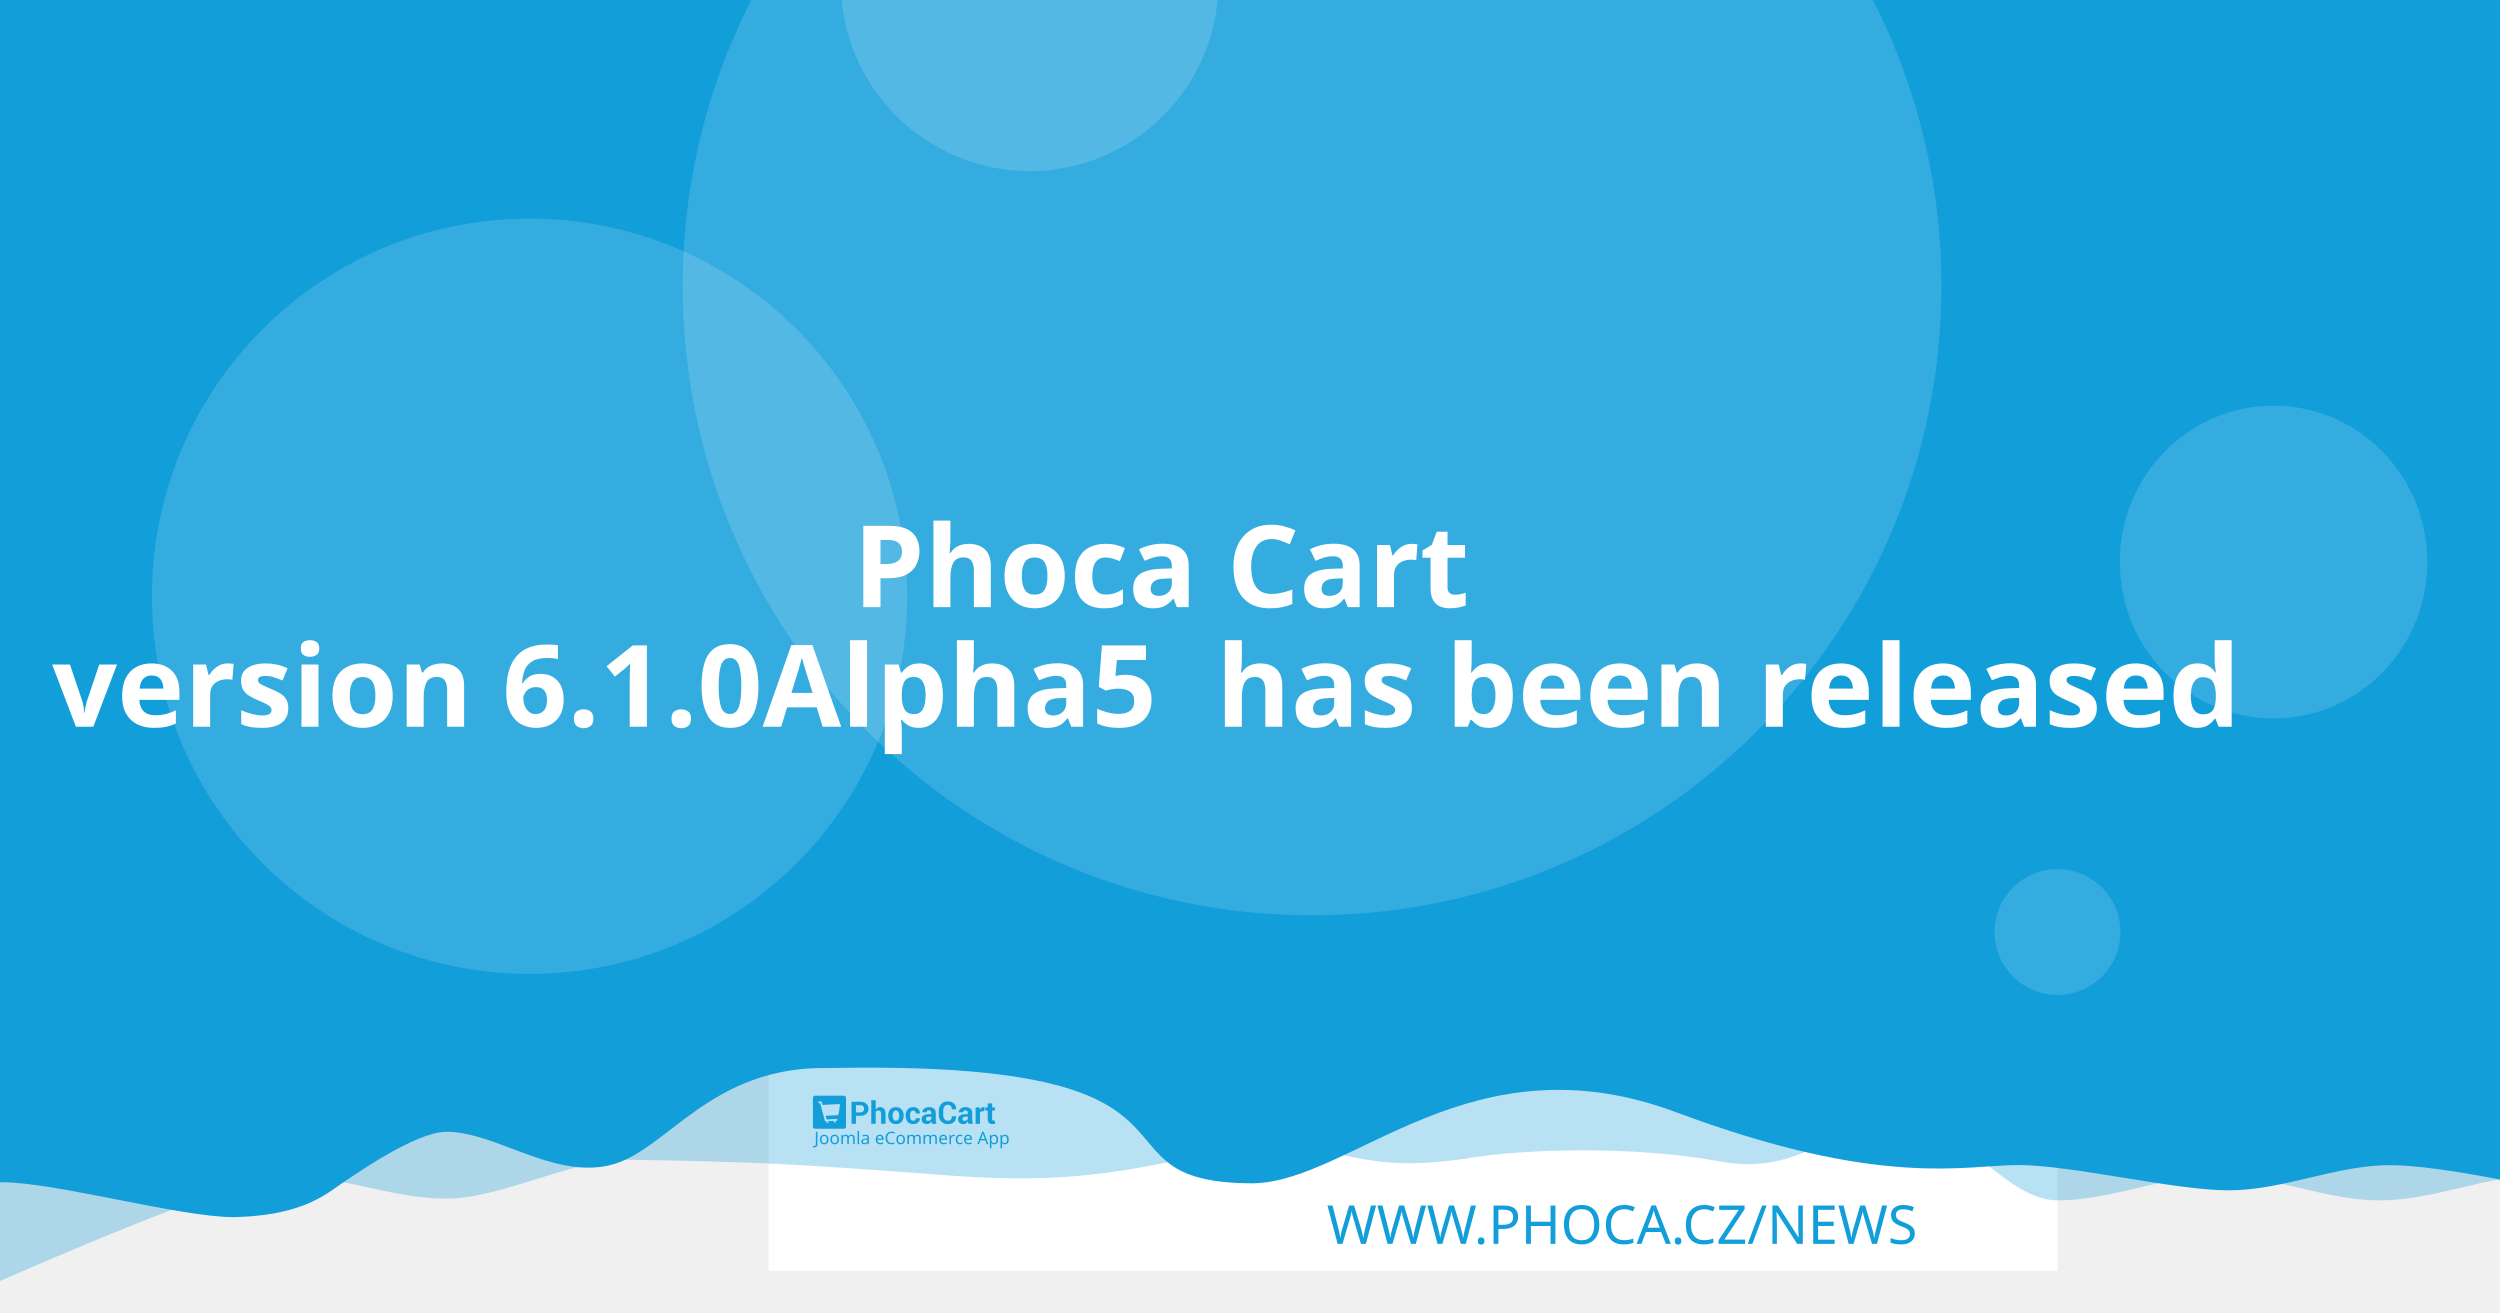
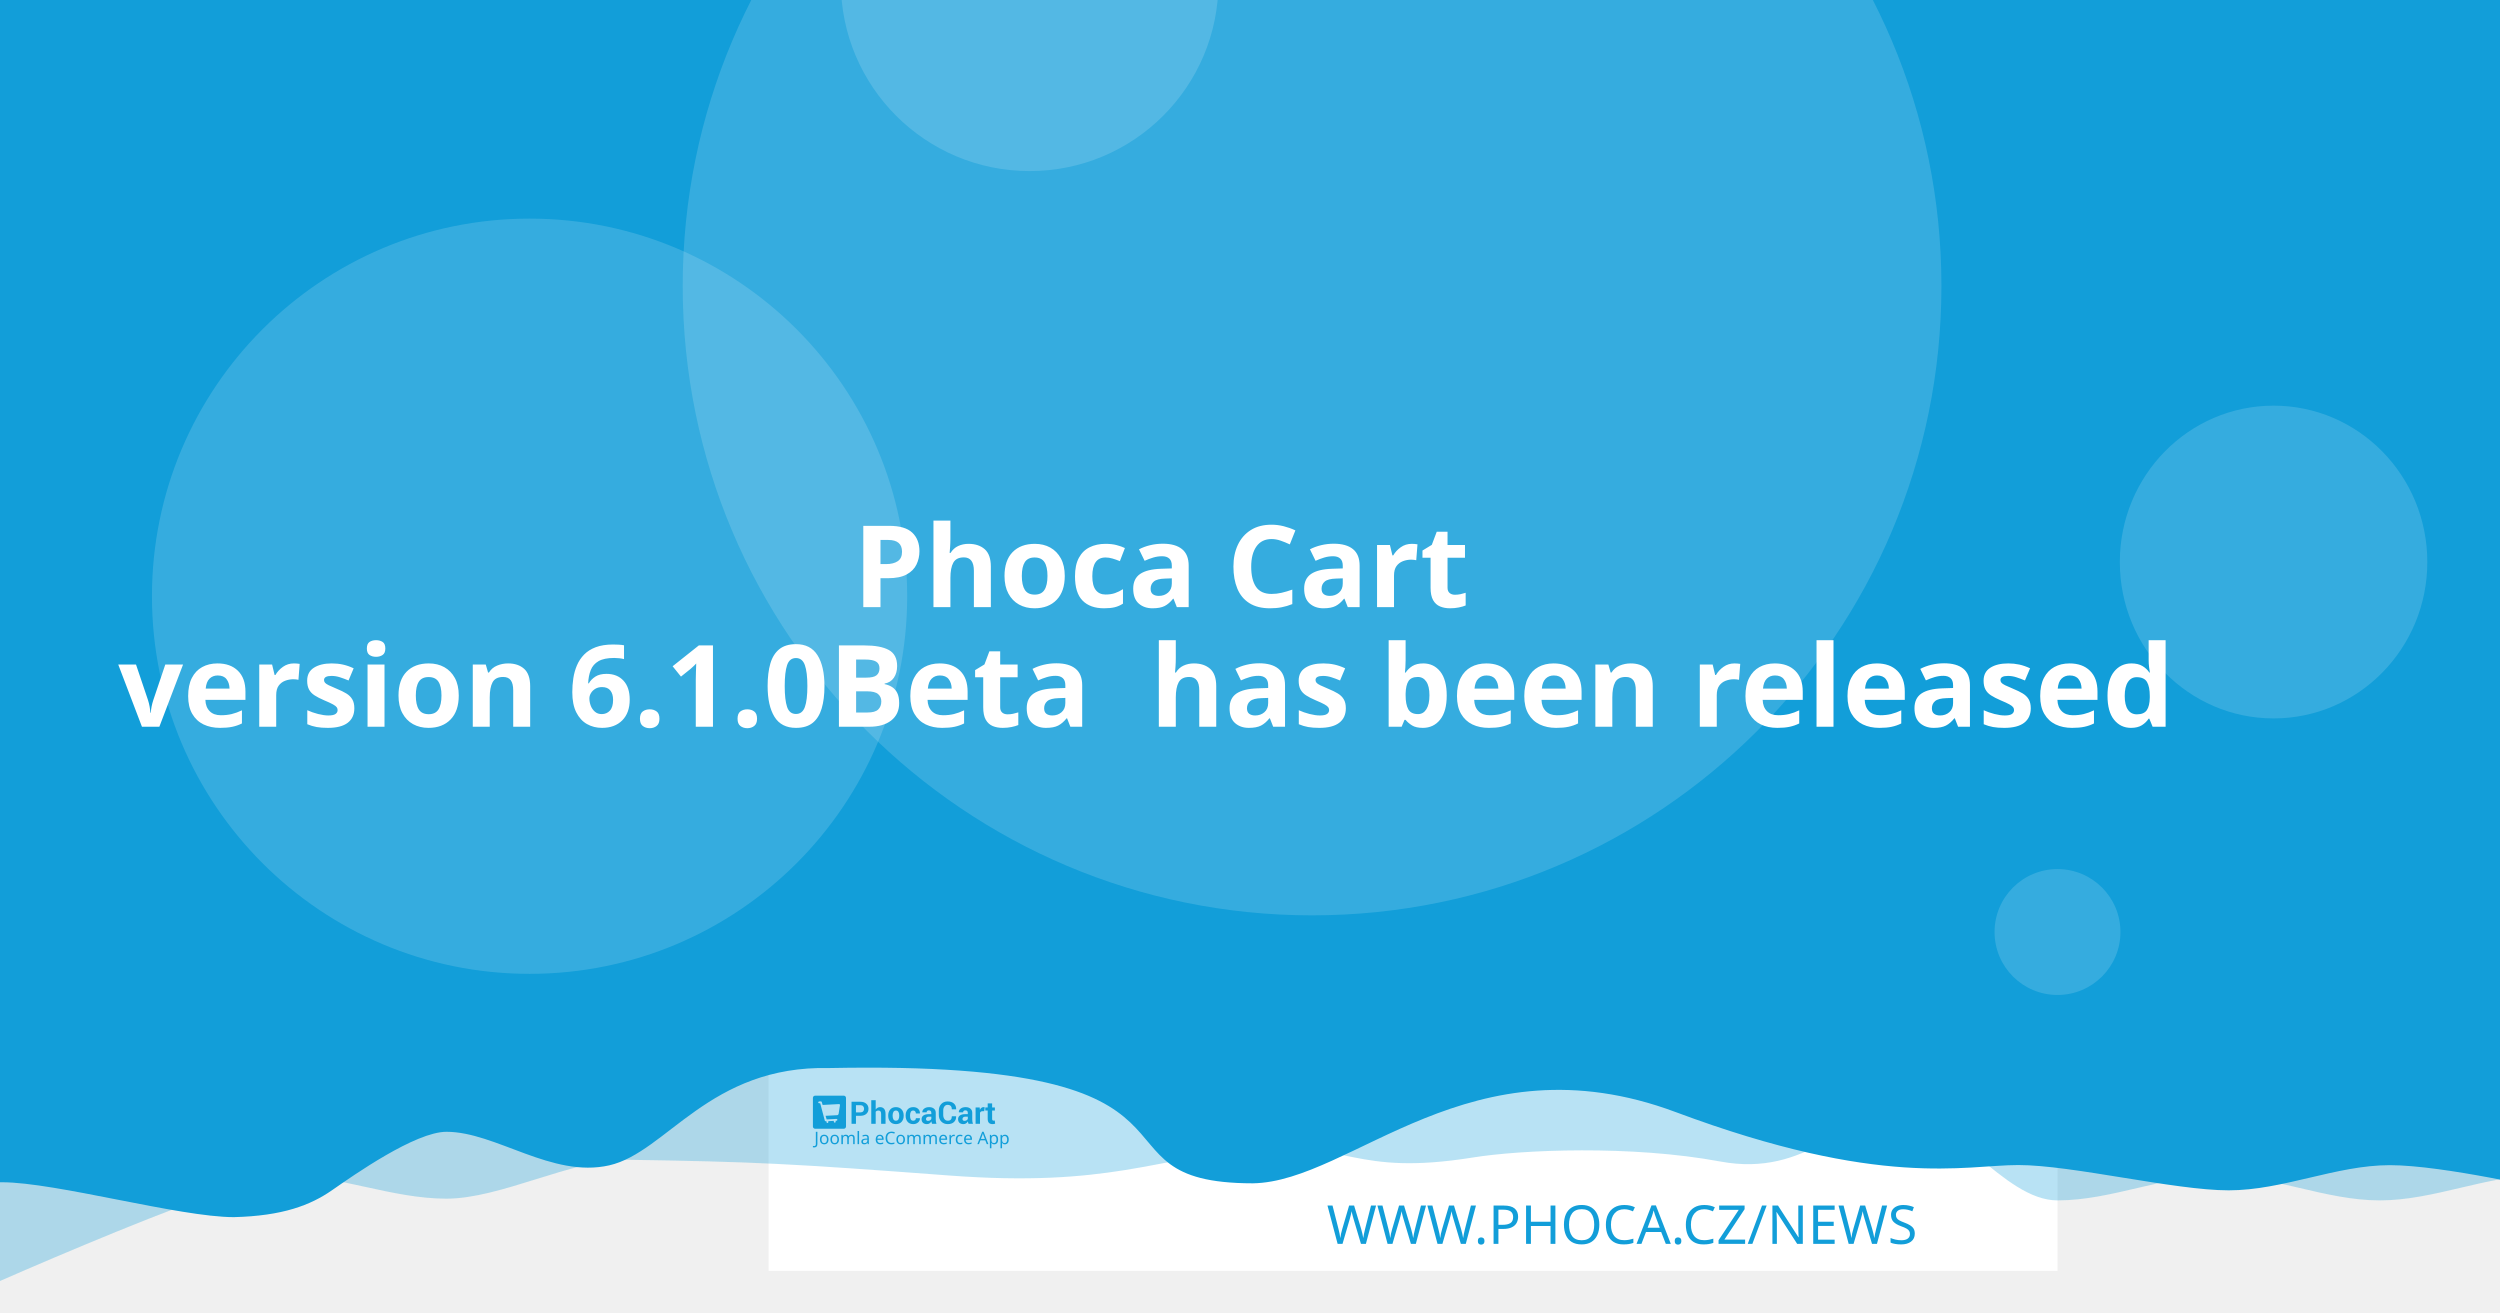
<svg xmlns="http://www.w3.org/2000/svg" width="1200" height="630" viewBox="0 0 1200 630" version="1.1" id="svg5">
  <defs id="defs2" />
  <g id="layer1">
    <path d="m 20.256,108.517 a 7.714,7.714 0 0 0 -7.714,7.714 v 97.981 a 7.714,7.714 0 0 0 7.714,7.714 h 97.976 a 7.714,7.714 0 0 0 7.714,-7.714 v -97.981 a 7.714,7.714 0 0 0 -7.714,-7.714 z m 19.435,19.56 c 0.714,-0.04 1.37,0.151 1.984,0.583 0.613,0.434 1.018,0.978 1.215,1.637 l 2.918,10.039 56.209,-2.948 c 1.002,-0.052 1.838,0.296 2.506,1.04 0.665,0.732 0.929,1.612 0.768,2.626 l -4.71,30.132 c -0.167,0.89 -0.688,1.809 -1.557,2.747 -0.869,0.95 -2.001,1.463 -3.38,1.537 l -39.707,2.079 3.671,12.389 33.562,-1.758 c 0.878,-0.049 1.633,0.215 2.28,0.783 0.632,0.583 0.971,1.312 1.019,2.19 0.046,0.878 -0.215,1.633 -0.783,2.28 -0.583,0.635 -1.312,0.974 -2.19,1.019 l -3.139,0.166 0.166,3.134 c 0.046,0.881 -0.215,1.638 -0.798,2.27 -0.571,0.647 -1.294,0.99 -2.174,1.034 -0.878,0.046 -1.635,-0.215 -2.27,-0.798 -0.647,-0.571 -0.984,-1.297 -1.03,-2.174 l -0.166,-3.134 -18.817,0.979 0.161,3.139 c 0.046,0.881 -0.212,1.638 -0.783,2.27 -0.583,0.647 -1.312,0.988 -2.19,1.034 -0.878,0.049 -1.633,-0.215 -2.28,-0.798 -0.635,-0.571 -0.974,-1.297 -1.019,-2.174 l -0.166,-3.139 -1.943,0.101 c -0.753,0.039 -1.441,-0.135 -2.079,-0.517 -0.623,-0.383 -1.068,-0.764 -1.341,-1.125 l -0.347,-0.613 -15.769,-59.624 -3.39,0.176 c -0.841,0.046 -1.586,-0.219 -2.245,-0.798 -0.659,-0.571 -1.009,-1.292 -1.055,-2.169 -0.046,-0.881 0.225,-1.635 0.824,-2.27 0.595,-0.647 1.308,-0.989 2.149,-1.034 z" style="fill:#ffffff;stroke-width:1.208;paint-order:stroke fill markers" id="path400" />
    <rect style="opacity:1;fill:#ffffff;stroke-width:6.042;stroke-linejoin:round;paint-order:stroke fill markers" id="rect723" width="618.676" height="618.676" x="368.924" y="-8.647" />
    <path id="rect4460" style="opacity:0.3;fill:#129ed9;fill-opacity:1;stroke-width:6.042;stroke-linejoin:round;paint-order:stroke fill markers" d="M 59.586,-3.814 H 1296.938 v 580.009 c 0,0 -51.556,-12.084 -77.334,-12.084 -25.778,0 -51.244,12.084 -77.335,12.084 -26.091,0 -51.556,-12.084 -77.334,-12.084 -25.778,0 -51.244,12.084 -77.335,12.084 -26.091,0 -50.615,-41.931 -76.393,-41.931 -25.778,0 -43.072,31.169 -85.504,23.256 -42.433,-7.913 -95.293,-5.729 -119.04,-1.869 -57.142,9.103 -59.508,-8.125 -105.573,-4.001 -46.065,4.124 -68.78,18.359 -145.373,12.602 -76.593,-5.757 -93.029,-6.595 -155.544,-7.578 -25.778,0 -59.826,18.693 -85.917,18.693 -26.091,0 -51.556,-11.254 -77.334,-11.254 -25.778,0 -172.338,66.428 -172.338,66.428 z" />
    <path id="rect4460-5" style="fill:#129ed9;fill-opacity:1;stroke-width:6.042;stroke-linejoin:round;paint-order:stroke fill markers" d="M -12.915,-8.647 H 1224.437 v 580.009 c 0,0 -51.556,-12.084 -77.334,-12.084 -25.778,0 -51.243,12.084 -77.334,12.084 -26.091,0 -75.228,-12.142 -101.006,-12.142 -25.778,0 -65.794,11.416 -164.408,-25.412 -98.613,-36.828 -155.373,33.433 -202.968,34.185 -85.545,-0.05 -3.558,-59.324 -203.248,-55.331 -57.687,-1.357 -78.127,40.433 -105.693,46.704 -27.566,6.271 -54.486,-16.105 -78.151,-16.105 -14.933,0 -44.462,20.77 -54.88,28.017 -10.418,7.247 -23.732,12.357 -47.124,12.95 -26.091,0 -85.565,-16.747 -111.343,-16.747 -25.778,0 -13.863,3.88 -13.863,3.88 z" />
    <circle style="opacity:0.15;fill:#ffffff;fill-opacity:1;stroke-width:6.042;stroke-linejoin:round;paint-order:stroke fill markers" id="path8376" cx="629.794" cy="137.279" r="302.088" />
    <text xml:space="preserve" style="font-style:normal;font-weight:normal;font-size:25.778px;line-height:1.25;font-family:sans-serif;fill:#129ed9;fill-opacity:1;stroke:none;stroke-width:1.208" x="953.817" y="597.071" id="text2910-3-7">
      <tspan id="tspan2908-6-5" x="953.817" y="597.071" style="font-style:normal;font-variant:normal;font-weight:300;font-stretch:normal;font-size:25.778px;font-family:Montserrat;-inkscape-font-specification:'Montserrat Light';text-align:end;text-anchor:end;fill:#129ed9;fill-opacity:1;stroke-width:1.208">WWW.PHOCA.CZ/NEWS</tspan>
    </text>
    <text xml:space="preserve" style="font-style:normal;font-variant:normal;font-weight:600;font-stretch:normal;font-size:54.666px;line-height:1.05;font-family:Rubik;-inkscape-font-specification:'Rubik Semi-Bold';fill:#ffffff;fill-opacity:1;stroke:none;stroke-width:1.577" x="600" y="234.034" id="text11252">
      <tspan x="600" y="234.034" id="tspan403" style="text-align:center;text-anchor:middle;stroke-width:1.577" />
      <tspan x="600" y="291.433" style="font-size:54.666px;text-align:center;text-anchor:middle;stroke-width:1.577" id="tspan444"> Phoca Cart</tspan>
-       <tspan x="600" y="348.833" id="tspan2906" style="font-size:54.666px;text-align:center;text-anchor:middle;stroke-width:1.577">version 6.1.0Alpha5
+       <tspan x="600" y="348.833" id="tspan2906" style="font-size:54.666px;text-align:center;text-anchor:middle;stroke-width:1.577">version 6.1.0Beta
 has been released</tspan>
      <tspan x="600" y="406.232" id="tspan1994" style="font-size:54.666px;stroke-width:1.577" />
    </text>
    <circle style="opacity:0.15;fill:#ffffff;fill-opacity:1;stroke-width:6.042;stroke-linejoin:round;paint-order:stroke fill markers" id="path8376-9" cx="254.196" cy="286.191" r="181.253" />
    <circle style="opacity:0.15;fill:#ffffff;fill-opacity:1;stroke-width:6.042;stroke-linejoin:round;paint-order:stroke fill markers" id="path8376-6" cx="494.235" cy="-8.506" r="90.626" />
    <ellipse style="opacity:0.15;fill:#ffffff;fill-opacity:1;stroke-width:7.442;stroke-linejoin:round;paint-order:stroke fill markers" id="path8376-6-2" cx="1091.315" cy="269.776" rx="73.793" ry="75.059" />
    <g id="g8950" transform="matrix(0.360172,0,0,0.360172,498.6223,396.4642)" style="fill:#129ed9;fill-opacity:1;stroke-width:3.355">
      <g id="g895" transform="translate(-301.0409,359.4151)" style="fill:#129ed9;fill-opacity:1;stroke-width:3.355">
        <g transform="matrix(1.3333,0,0,-1.3333,-75.59,850.15)" fill="#ffffff" image-rendering="optimizeQuality" id="g280" style="clip-rule:evenodd;fill:#129ed9;fill-opacity:1;stroke-width:8.934;shape-rendering:geometricPrecision">
          <path d="m 99.728,617.49 v -7.994 h -4.423 v 22.031 h 8.784 c 2.532,0 4.527,-0.646 5.979,-1.937 1.452,-1.291 2.181,-2.99 2.181,-5.097 0,-2.107 -0.729,-3.801 -2.181,-5.082 -1.452,-1.281 -3.446,-1.921 -5.979,-1.921 z m 0,3.408 h 4.361 c 1.23,0 2.165,0.336 2.801,1.002 0.635,0.671 0.951,1.523 0.951,2.561 0,1.059 -0.315,1.932 -0.946,2.623 -0.63,0.687 -1.566,1.033 -2.806,1.033 H 99.728 Z" id="path262" style="fill:#129ed9;fill-opacity:1;stroke-width:3.355" />
          <path d="m 119.45,623.79 c 0.517,0.749 1.147,1.327 1.891,1.746 0.749,0.418 1.576,0.63 2.485,0.63 1.705,0 3.043,-0.568 4.02,-1.704 0.971,-1.131 1.457,-2.887 1.457,-5.252 v -9.714 h -4.418 v 9.76 c 0,1.276 -0.227,2.174 -0.677,2.706 -0.445,0.532 -1.116,0.795 -2.005,0.795 -0.605,0 -1.137,-0.108 -1.602,-0.325 -0.465,-0.217 -0.847,-0.522 -1.152,-0.919 v -12.017 h -4.418 v 23.611 h 4.418 z" id="path264" style="fill:#129ed9;fill-opacity:1;stroke-width:3.355" />
          <path d="m 131.96,617.83 c 0,2.438 0.682,4.436 2.046,5.996 1.359,1.554 3.25,2.334 5.663,2.334 2.418,0 4.315,-0.774 5.689,-2.329 1.375,-1.549 2.062,-3.553 2.062,-6.001 v -0.32 c 0,-2.458 -0.687,-4.462 -2.051,-6.011 -1.369,-1.544 -3.261,-2.319 -5.674,-2.319 -2.418,0 -4.315,0.775 -5.684,2.319 -1.364,1.549 -2.051,3.553 -2.051,6.011 z m 4.408,-0.31 c 0,-1.487 0.264,-2.68 0.785,-3.584 0.527,-0.899 1.375,-1.348 2.542,-1.348 1.142,0 1.979,0.454 2.506,1.358 0.532,0.904 0.796,2.097 0.796,3.574 v 0.315 c 0,1.446 -0.269,2.629 -0.801,3.542 -0.537,0.914 -1.38,1.374 -2.527,1.374 -1.142,0 -1.979,-0.46 -2.506,-1.379 -0.532,-0.919 -0.796,-2.102 -0.796,-3.537 z" id="path266" style="fill:#129ed9;fill-opacity:1;stroke-width:3.355" />
          <path d="m 157.01,612.59 c 0.79,0 1.421,0.227 1.891,0.682 0.475,0.454 0.713,1.064 0.713,1.828 h 4.015 l 0.041,-0.093 c 0.041,-1.653 -0.579,-3.037 -1.871,-4.152 -1.287,-1.116 -2.883,-1.673 -4.79,-1.673 -2.439,0 -4.325,0.769 -5.648,2.314 -1.318,1.544 -1.979,3.522 -1.979,5.944 v 0.449 c 0,2.412 0.656,4.395 1.974,5.944 1.317,1.554 3.198,2.329 5.638,2.329 2.02,0 3.648,-0.573 4.883,-1.725 1.235,-1.151 1.835,-2.664 1.793,-4.539 l -0.031,-0.088 h -4.026 c 0,0.842 -0.233,1.544 -0.698,2.107 -0.46,0.558 -1.101,0.837 -1.922,0.837 -1.168,0 -1.995,-0.454 -2.475,-1.358 -0.476,-0.904 -0.718,-2.071 -0.718,-3.496 v -0.454 c 0,-1.456 0.243,-2.628 0.718,-3.522 0.48,-0.888 1.312,-1.332 2.491,-1.332" id="path268" style="fill:#129ed9;fill-opacity:1;stroke-width:3.355" />
          <path d="m 175.8,609.49 c -0.165,0.372 -0.305,0.764 -0.419,1.183 -0.119,0.413 -0.202,0.837 -0.248,1.27 -0.455,-0.8 -1.054,-1.456 -1.798,-1.978 -0.739,-0.521 -1.628,-0.785 -2.656,-0.785 -1.715,0 -3.038,0.439 -3.963,1.322 -0.93,0.883 -1.395,2.086 -1.395,3.604 0,1.606 0.62,2.845 1.855,3.729 1.235,0.883 3.038,1.322 5.41,1.322 h 2.47 v 1.301 c 0,0.785 -0.207,1.394 -0.62,1.828 -0.413,0.434 -1.023,0.651 -1.834,0.651 -0.713,0 -1.266,-0.175 -1.653,-0.522 -0.393,-0.346 -0.584,-0.826 -0.584,-1.446 l -4.268,0.016 -0.016,0.093 c -0.072,1.379 0.527,2.572 1.798,3.579 1.271,1.002 2.946,1.503 5.013,1.503 1.958,0 3.545,-0.496 4.769,-1.492 1.22,-0.992 1.829,-2.406 1.829,-4.24 v -6.76 c 0,-0.769 0.062,-1.492 0.176,-2.164 0.119,-0.676 0.299,-1.348 0.553,-2.014 z m -4.046,2.943 c 0.78,0 1.468,0.191 2.077,0.574 0.605,0.382 1.013,0.826 1.225,1.332 v 2.308 h -2.47 c -0.935,0 -1.648,-0.232 -2.134,-0.702 -0.481,-0.47 -0.724,-1.033 -0.724,-1.699 0,-0.542 0.181,-0.981 0.542,-1.312 0.367,-0.336 0.858,-0.501 1.483,-0.501" id="path270" style="fill:#129ed9;fill-opacity:1;stroke-width:3.355" />
          <path d="m 199.84,617.01 0.031,-0.088 c 0.041,-2.37 -0.682,-4.25 -2.17,-5.645 -1.488,-1.394 -3.555,-2.091 -6.201,-2.091 -2.656,0 -4.811,0.852 -6.464,2.556 -1.653,1.704 -2.486,3.894 -2.486,6.579 v 4.369 c 0,2.67 0.812,4.86 2.424,6.574 1.617,1.715 3.715,2.572 6.299,2.572 2.723,0 4.852,-0.697 6.386,-2.097 1.535,-1.399 2.284,-3.305 2.243,-5.717 l -0.031,-0.088 h -4.299 c 0,1.451 -0.346,2.561 -1.044,3.336 -0.698,0.769 -1.783,1.157 -3.255,1.157 -1.323,0 -2.372,-0.537 -3.147,-1.606 -0.78,-1.074 -1.168,-2.438 -1.168,-4.1 v -4.39 c 0,-1.683 0.408,-3.057 1.225,-4.131 0.822,-1.069 1.922,-1.606 3.317,-1.606 1.38,0 2.403,0.372 3.064,1.11 0.661,0.744 0.992,1.844 0.992,3.305 z" id="path272" style="fill:#129ed9;fill-opacity:1;stroke-width:3.355" />
          <path d="m 212.27,609.49 c -0.165,0.372 -0.305,0.764 -0.419,1.183 -0.119,0.413 -0.202,0.837 -0.248,1.27 -0.455,-0.8 -1.054,-1.456 -1.798,-1.978 -0.739,-0.521 -1.628,-0.785 -2.656,-0.785 -1.716,0 -3.038,0.439 -3.963,1.322 -0.93,0.883 -1.395,2.086 -1.395,3.604 0,1.606 0.62,2.845 1.855,3.729 1.235,0.883 3.039,1.322 5.41,1.322 h 2.47 v 1.301 c 0,0.785 -0.207,1.394 -0.62,1.828 -0.413,0.434 -1.023,0.651 -1.834,0.651 -0.713,0 -1.266,-0.175 -1.654,-0.522 -0.393,-0.346 -0.584,-0.826 -0.584,-1.446 l -4.268,0.016 -0.016,0.093 c -0.072,1.379 0.527,2.572 1.798,3.579 1.271,1.002 2.945,1.503 5.013,1.503 1.958,0 3.545,-0.496 4.769,-1.492 1.22,-0.992 1.829,-2.406 1.829,-4.24 v -6.76 c 0,-0.769 0.062,-1.492 0.176,-2.164 0.119,-0.676 0.3,-1.348 0.553,-2.014 z m -4.046,2.943 c 0.78,0 1.468,0.191 2.077,0.574 0.605,0.382 1.013,0.826 1.224,1.332 v 2.308 h -2.47 c -0.935,0 -1.649,-0.232 -2.134,-0.702 -0.481,-0.47 -0.723,-1.033 -0.723,-1.699 0,-0.542 0.181,-0.981 0.542,-1.312 0.367,-0.336 0.858,-0.501 1.483,-0.501" id="path274" style="fill:#129ed9;fill-opacity:1;stroke-width:3.355" />
          <path d="m 227.92,622.06 -1.617,0.046 c -0.656,0 -1.199,-0.134 -1.623,-0.408 -0.423,-0.274 -0.744,-0.656 -0.966,-1.152 v -11.052 h -4.408 v 16.36 h 4.103 l 0.196,-2.422 c 0.382,0.857 0.883,1.528 1.494,2.009 0.61,0.48 1.312,0.723 2.108,0.723 0.223,0 0.429,-0.015 0.615,-0.052 0.186,-0.036 0.377,-0.077 0.568,-0.129 z" id="path276" style="fill:#129ed9;fill-opacity:1;stroke-width:3.355" />
          <path d="m 235.83,629.86 v -4.007 h 2.754 v -3.099 H 235.83 v -8.33 c 0,-0.635 0.129,-1.09 0.393,-1.363 0.263,-0.274 0.615,-0.408 1.059,-0.408 0.232,0 0.434,0.01 0.599,0.036 0.166,0.026 0.362,0.072 0.579,0.129 l 0.383,-3.181 c -0.445,-0.155 -0.878,-0.268 -1.302,-0.341 -0.424,-0.078 -0.884,-0.114 -1.38,-0.114 -1.524,0 -2.697,0.418 -3.519,1.255 -0.822,0.837 -1.235,2.159 -1.235,3.977 v 8.34 h -2.392 v 3.099 h 2.392 v 4.007 z" id="path278" style="fill:#129ed9;fill-opacity:1;stroke-width:3.355" />
        </g>
        <g fill="#ffffff" fill-rule="evenodd" image-rendering="optimizeQuality" stroke-width="1.934" aria-label="Joomla eCommerce App" id="g318" style="clip-rule:evenodd;fill:#129ed9;fill-opacity:1;shape-rendering:geometricPrecision">
          <path d="M 1.704,69 Q 1.151,69 0.736,68.908 0.321,68.839 -0.002,68.7 v -1.752 q 0.369,0.092 0.784,0.161 0.415,0.069 0.876,0.069 0.576,0 1.083,-0.231 0.53,-0.231 0.853,-0.807 0.323,-0.576 0.323,-1.614 v -16.368 h 2.075 v 16.206 q 0,2.374 -1.176,3.504 -1.176,1.13 -3.112,1.13 z" id="path282" style="fill:#129ed9;fill-opacity:1;stroke-width:1.934" />
          <path d="m 20.792,58.419 q 0,3.066 -1.568,4.749 -1.545,1.683 -4.196,1.683 -1.637,0 -2.928,-0.738 -1.268,-0.761 -2.006,-2.19 -0.738,-1.452 -0.738,-3.504 0,-3.066 1.545,-4.726 1.545,-1.66 4.196,-1.66 1.683,0 2.951,0.761 1.291,0.738 2.006,2.167 0.738,1.406 0.738,3.458 z m -9.336,0 q 0,2.19 0.853,3.481 0.876,1.268 2.766,1.268 1.867,0 2.743,-1.268 0.876,-1.291 0.876,-3.481 0,-2.19 -0.876,-3.435 -0.876,-1.245 -2.766,-1.245 -1.89,0 -2.743,1.245 -0.853,1.245 -0.853,3.435 z" id="path284" style="fill:#129ed9;fill-opacity:1;stroke-width:1.934" />
          <path d="m 34.739,58.419 q 0,3.066 -1.568,4.749 -1.545,1.683 -4.196,1.683 -1.637,0 -2.928,-0.738 -1.268,-0.761 -2.006,-2.19 -0.738,-1.452 -0.738,-3.504 0,-3.066 1.545,-4.726 1.545,-1.66 4.196,-1.66 1.683,0 2.951,0.761 1.291,0.738 2.006,2.167 0.738,1.406 0.738,3.458 z m -9.336,0 q 0,2.19 0.853,3.481 0.876,1.268 2.766,1.268 1.867,0 2.743,-1.268 0.876,-1.291 0.876,-3.481 0,-2.19 -0.876,-3.435 -0.876,-1.245 -2.766,-1.245 -1.89,0 -2.743,1.245 -0.853,1.245 -0.853,3.435 z" id="path286" style="fill:#129ed9;fill-opacity:1;stroke-width:1.934" />
          <path d="m 51.499,52.033 q 2.098,0 3.135,1.083 1.037,1.06 1.037,3.458 V 64.62 H 53.666 v -7.953 q 0,-2.928 -2.513,-2.928 -1.798,0 -2.582,1.037 -0.761,1.037 -0.761,3.02 V 64.62 h -2.006 v -7.953 q 0,-2.928 -2.536,-2.928 -1.867,0 -2.582,1.153 -0.715,1.153 -0.715,3.32 v 6.409 h -2.029 v -12.356 h 1.637 l 0.3,1.683 h 0.115 q 0.576,-0.968 1.545,-1.429 0.991,-0.484 2.098,-0.484 2.905,0 3.781,2.075 h 0.115 q 0.622,-1.06 1.683,-1.568 1.083,-0.507 2.282,-0.507 z" id="path288" style="fill:#129ed9;fill-opacity:1;stroke-width:1.934" />
          <path d="M 61.527,64.62 H 59.498 V 47.1 h 2.029 z" id="path290" style="fill:#129ed9;fill-opacity:1;stroke-width:1.934" />
          <path d="m 70.126,52.056 q 2.259,0 3.343,0.991 1.083,0.991 1.083,3.158 v 8.414 h -1.475 l -0.392,-1.752 h -0.092 q -0.807,1.014 -1.706,1.498 -0.876,0.484 -2.444,0.484 -1.683,0 -2.789,-0.876 -1.107,-0.899 -1.107,-2.789 0,-1.844 1.452,-2.836 1.452,-1.014 4.472,-1.107 l 2.098,-0.069 v -0.738 q 0,-1.545 -0.669,-2.144 -0.669,-0.599 -1.89,-0.599 -0.968,0 -1.844,0.3 -0.876,0.277 -1.637,0.645 l -0.622,-1.522 q 0.807,-0.438 1.913,-0.738 1.107,-0.323 2.305,-0.323 z m 0.599,6.593 q -2.305,0.092 -3.204,0.738 -0.876,0.645 -0.876,1.821 0,1.037 0.622,1.522 0.645,0.484 1.637,0.484 1.568,0 2.605,-0.853 1.037,-0.876 1.037,-2.674 v -1.107 z" id="path292" style="fill:#129ed9;fill-opacity:1;stroke-width:1.934" />
          <path d="m 89.144,52.033 q 1.591,0 2.72,0.692 1.153,0.692 1.752,1.96 0.622,1.245 0.622,2.928 v 1.222 h -8.46 q 0.046,2.098 1.06,3.204 1.037,1.083 2.882,1.083 1.176,0 2.075,-0.207 0.922,-0.231 1.89,-0.645 v 1.775 q -0.945,0.415 -1.867,0.599 -0.922,0.207 -2.19,0.207 -1.752,0 -3.112,-0.715 -1.337,-0.715 -2.098,-2.121 -0.738,-1.429 -0.738,-3.481 0,-2.029 0.669,-3.481 0.692,-1.452 1.913,-2.236 1.245,-0.784 2.882,-0.784 z m -0.023,1.66 q -1.452,0 -2.305,0.945 -0.83,0.922 -0.991,2.582 h 6.293 q -0.023,-1.568 -0.738,-2.536 -0.715,-0.991 -2.259,-0.991 z" id="path294" style="fill:#129ed9;fill-opacity:1;stroke-width:1.934" />
          <path d="m 104.71,49.751 q -2.651,0 -4.173,1.775 -1.522,1.775 -1.522,4.864 0,3.066 1.406,4.864 1.429,1.775 4.265,1.775 1.083,0 2.052,-0.184 0.968,-0.184 1.89,-0.461 v 1.798 q -0.922,0.346 -1.913,0.507 -0.968,0.161 -2.328,0.161 -2.513,0 -4.196,-1.037 -1.683,-1.037 -2.536,-2.951 -0.83,-1.913 -0.83,-4.495 0,-2.49 0.899,-4.38 0.922,-1.913 2.697,-2.974 1.775,-1.083 4.311,-1.083 2.605,0 4.541,0.968 l -0.83,1.752 q -0.761,-0.346 -1.706,-0.622 -0.922,-0.277 -2.029,-0.277 z" id="path296" style="fill:#129ed9;fill-opacity:1;stroke-width:1.934" />
          <path d="m 122.69,58.419 q 0,3.066 -1.568,4.749 -1.545,1.683 -4.196,1.683 -1.637,0 -2.928,-0.738 -1.268,-0.761 -2.006,-2.19 -0.738,-1.452 -0.738,-3.504 0,-3.066 1.545,-4.726 1.545,-1.66 4.196,-1.66 1.683,0 2.951,0.761 1.291,0.738 2.006,2.167 0.738,1.406 0.738,3.458 z m -9.336,0 q 0,2.19 0.853,3.481 0.876,1.268 2.766,1.268 1.867,0 2.743,-1.268 0.876,-1.291 0.876,-3.481 0,-2.19 -0.876,-3.435 -0.876,-1.245 -2.766,-1.245 -1.89,0 -2.743,1.245 -0.853,1.245 -0.853,3.435 z" id="path298" style="fill:#129ed9;fill-opacity:1;stroke-width:1.934" />
          <path d="m 139.45,52.033 q 2.098,0 3.135,1.083 1.037,1.06 1.037,3.458 V 64.62 h -2.006 v -7.953 q 0,-2.928 -2.513,-2.928 -1.798,0 -2.582,1.037 -0.761,1.037 -0.761,3.02 V 64.62 h -2.006 v -7.953 q 0,-2.928 -2.536,-2.928 -1.867,0 -2.582,1.153 -0.715,1.153 -0.715,3.32 v 6.409 h -2.029 v -12.356 h 1.637 l 0.3,1.683 h 0.115 q 0.576,-0.968 1.545,-1.429 0.991,-0.484 2.098,-0.484 2.905,0 3.781,2.075 h 0.115 q 0.622,-1.06 1.683,-1.568 1.083,-0.507 2.282,-0.507 z" id="path300" style="fill:#129ed9;fill-opacity:1;stroke-width:1.934" />
          <path d="m 161,52.033 q 2.098,0 3.135,1.083 1.037,1.06 1.037,3.458 V 64.62 h -2.006 v -7.953 q 0,-2.928 -2.513,-2.928 -1.798,0 -2.582,1.037 -0.761,1.037 -0.761,3.02 V 64.62 h -2.006 v -7.953 q 0,-2.928 -2.536,-2.928 -1.867,0 -2.582,1.153 -0.715,1.153 -0.715,3.32 v 6.409 h -2.029 v -12.356 h 1.637 l 0.3,1.683 h 0.115 q 0.576,-0.968 1.545,-1.429 0.991,-0.484 2.098,-0.484 2.905,0 3.781,2.075 h 0.115 q 0.622,-1.06 1.683,-1.568 1.083,-0.507 2.282,-0.507 z" id="path302" style="fill:#129ed9;fill-opacity:1;stroke-width:1.934" />
          <path d="m 173.77,52.033 q 1.591,0 2.72,0.692 1.153,0.692 1.752,1.96 0.622,1.245 0.622,2.928 v 1.222 h -8.46 q 0.046,2.098 1.06,3.204 1.037,1.083 2.882,1.083 1.176,0 2.075,-0.207 0.922,-0.231 1.89,-0.645 v 1.775 q -0.945,0.415 -1.867,0.599 -0.922,0.207 -2.19,0.207 -1.752,0 -3.112,-0.715 -1.337,-0.715 -2.098,-2.121 -0.738,-1.429 -0.738,-3.481 0,-2.029 0.669,-3.481 0.692,-1.452 1.913,-2.236 1.245,-0.784 2.882,-0.784 z m -0.023,1.66 q -1.452,0 -2.305,0.945 -0.83,0.922 -0.991,2.582 h 6.293 q -0.023,-1.568 -0.738,-2.536 -0.715,-0.991 -2.259,-0.991 z" id="path304" style="fill:#129ed9;fill-opacity:1;stroke-width:1.934" />
          <path d="m 187.76,52.033 q 0.346,0 0.738,0.046 0.415,0.023 0.715,0.092 l -0.254,1.867 q -0.3,-0.069 -0.669,-0.115 -0.346,-0.046 -0.669,-0.046 -0.945,0 -1.775,0.53 -0.83,0.507 -1.337,1.452 -0.484,0.922 -0.484,2.167 v 6.593 h -2.029 v -12.356 h 1.66 l 0.231,2.259 h 0.092 q 0.599,-1.014 1.545,-1.752 0.945,-0.738 2.236,-0.738 z" id="path306" style="fill:#129ed9;fill-opacity:1;stroke-width:1.934" />
          <path d="m 196.02,64.851 q -1.637,0 -2.928,-0.669 -1.268,-0.669 -2.006,-2.075 -0.715,-1.406 -0.715,-3.596 0,-2.282 0.761,-3.712 0.761,-1.429 2.052,-2.098 1.314,-0.669 2.974,-0.669 0.945,0 1.821,0.207 0.876,0.184 1.429,0.461 l -0.622,1.683 q -0.553,-0.207 -1.291,-0.392 -0.738,-0.184 -1.383,-0.184 -3.642,0 -3.642,4.68 0,2.236 0.876,3.435 0.899,1.176 2.651,1.176 1.014,0 1.775,-0.207 0.784,-0.207 1.429,-0.507 v 1.798 q -0.622,0.323 -1.383,0.484 -0.738,0.184 -1.798,0.184 z" id="path308" style="fill:#129ed9;fill-opacity:1;stroke-width:1.934" />
          <path d="m 206.9,52.033 q 1.591,0 2.72,0.692 1.153,0.692 1.752,1.96 0.622,1.245 0.622,2.928 v 1.222 h -8.46 q 0.046,2.098 1.06,3.204 1.037,1.083 2.882,1.083 1.176,0 2.075,-0.207 0.922,-0.231 1.89,-0.645 v 1.775 q -0.945,0.415 -1.867,0.599 -0.922,0.207 -2.19,0.207 -1.752,0 -3.112,-0.715 -1.337,-0.715 -2.098,-2.121 -0.738,-1.429 -0.738,-3.481 0,-2.029 0.669,-3.481 0.692,-1.452 1.913,-2.236 1.245,-0.784 2.882,-0.784 z m -0.023,1.66 q -1.452,0 -2.305,0.945 -0.83,0.922 -0.991,2.582 h 6.293 q -0.023,-1.568 -0.738,-2.536 -0.715,-0.991 -2.259,-0.991 z" id="path310" style="fill:#129ed9;fill-opacity:1;stroke-width:1.934" />
          <path d="m 231.73,64.62 -1.983,-5.095 h -6.524 l -1.96,5.095 h -2.098 l 6.432,-16.529 h 1.867 l 6.409,16.529 z m -4.449,-11.918 q -0.069,-0.184 -0.231,-0.669 -0.161,-0.484 -0.323,-0.991 -0.138,-0.53 -0.231,-0.807 -0.161,0.715 -0.369,1.406 -0.207,0.669 -0.346,1.06 l -1.867,4.979 h 5.21 z" id="path312" style="fill:#129ed9;fill-opacity:1;stroke-width:1.934" />
          <path d="m 241.73,52.033 q 2.282,0 3.665,1.591 1.406,1.591 1.406,4.795 0,3.158 -1.406,4.795 -1.383,1.637 -3.688,1.637 -1.429,0 -2.374,-0.53 -0.922,-0.553 -1.452,-1.268 h -0.138 q 0.046,0.392 0.092,0.991 0.046,0.599 0.046,1.037 v 5.072 h -2.029 v -17.889 h 1.66 l 0.277,1.683 h 0.092 q 0.553,-0.807 1.452,-1.36 0.899,-0.553 2.397,-0.553 z m -0.369,1.706 q -1.89,0 -2.674,1.06 -0.761,1.06 -0.807,3.227 v 0.392 q 0,2.282 0.738,3.527 0.761,1.222 2.789,1.222 1.13,0 1.844,-0.622 0.738,-0.622 1.083,-1.683 0.369,-1.083 0.369,-2.467 0,-2.121 -0.83,-3.389 -0.807,-1.268 -2.513,-1.268 z" id="path314" style="fill:#129ed9;fill-opacity:1;stroke-width:1.934" />
          <path d="m 255.91,52.033 q 2.282,0 3.665,1.591 1.406,1.591 1.406,4.795 0,3.158 -1.406,4.795 -1.383,1.637 -3.688,1.637 -1.429,0 -2.374,-0.53 -0.922,-0.553 -1.452,-1.268 h -0.138 q 0.046,0.392 0.092,0.991 0.046,0.599 0.046,1.037 v 5.072 h -2.029 v -17.889 h 1.66 l 0.277,1.683 h 0.092 q 0.553,-0.807 1.452,-1.36 0.899,-0.553 2.397,-0.553 z m -0.369,1.706 q -1.89,0 -2.674,1.06 -0.761,1.06 -0.807,3.227 v 0.392 q 0,2.282 0.738,3.527 0.761,1.222 2.789,1.222 1.13,0 1.844,-0.622 0.738,-0.622 1.083,-1.683 0.369,-1.083 0.369,-2.467 0,-2.121 -0.83,-3.389 -0.807,-1.268 -2.513,-1.268 z" id="path316" style="fill:#129ed9;fill-opacity:1;stroke-width:1.934" />
        </g>
        <path d="M 3,0 A 3,3 0 0 0 0,3 v 38.107 a 3,3 0 0 0 3,3 h 38.105 a 3,3 0 0 0 3,-3 V 3 a 3,3 0 0 0 -3,-3 z m 7.559,7.607 c 0.278,-0.015 0.533,0.059 0.771,0.227 0.239,0.169 0.396,0.38 0.473,0.637 l 1.135,3.904 21.861,-1.147 c 0.39,-0.02 0.715,0.115 0.975,0.404 0.259,0.285 0.361,0.627 0.299,1.022 l -1.832,11.719 c -0.065,0.346 -0.268,0.703 -0.605,1.068 -0.338,0.37 -0.778,0.569 -1.315,0.598 l -15.443,0.809 1.428,4.818 13.053,-0.684 c 0.341,-0.019 0.635,0.084 0.887,0.305 0.246,0.227 0.378,0.51 0.396,0.852 0.018,0.341 -0.084,0.635 -0.305,0.887 -0.227,0.247 -0.51,0.379 -0.852,0.396 l -1.221,0.064 0.064,1.219 c 0.018,0.343 -0.084,0.637 -0.311,0.883 -0.222,0.252 -0.503,0.385 -0.846,0.402 -0.341,0.018 -0.636,-0.084 -0.883,-0.311 -0.252,-0.222 -0.383,-0.504 -0.4,-0.846 l -0.064,-1.219 -7.318,0.381 0.062,1.221 c 0.018,0.343 -0.083,0.637 -0.305,0.883 -0.227,0.252 -0.51,0.384 -0.852,0.402 -0.341,0.019 -0.635,-0.084 -0.887,-0.311 -0.247,-0.222 -0.379,-0.504 -0.396,-0.846 l -0.064,-1.221 -0.756,0.039 c -0.293,0.015 -0.561,-0.052 -0.809,-0.201 -0.242,-0.149 -0.415,-0.297 -0.521,-0.438 l -0.135,-0.238 -6.133,-23.189 -1.318,0.068 C 8.066,10.184 7.776,10.082 7.52,9.856 7.263,9.634 7.127,9.354 7.11,9.012 7.092,8.67 7.197,8.377 7.43,8.13 7.661,7.878 7.939,7.745 8.266,7.727 Z" fill="#ffffff" style="fill:#129ed9;fill-opacity:1;stroke-width:8.934;paint-order:stroke fill markers" id="path334" />
      </g>
    </g>
    <circle style="opacity:0.15;fill:#ffffff;fill-opacity:1;stroke-width:6.042;stroke-linejoin:round;paint-order:stroke fill markers" id="path8376-6-2-1" cx="987.6" cy="447.37" r="30.209" />
  </g>
</svg>
